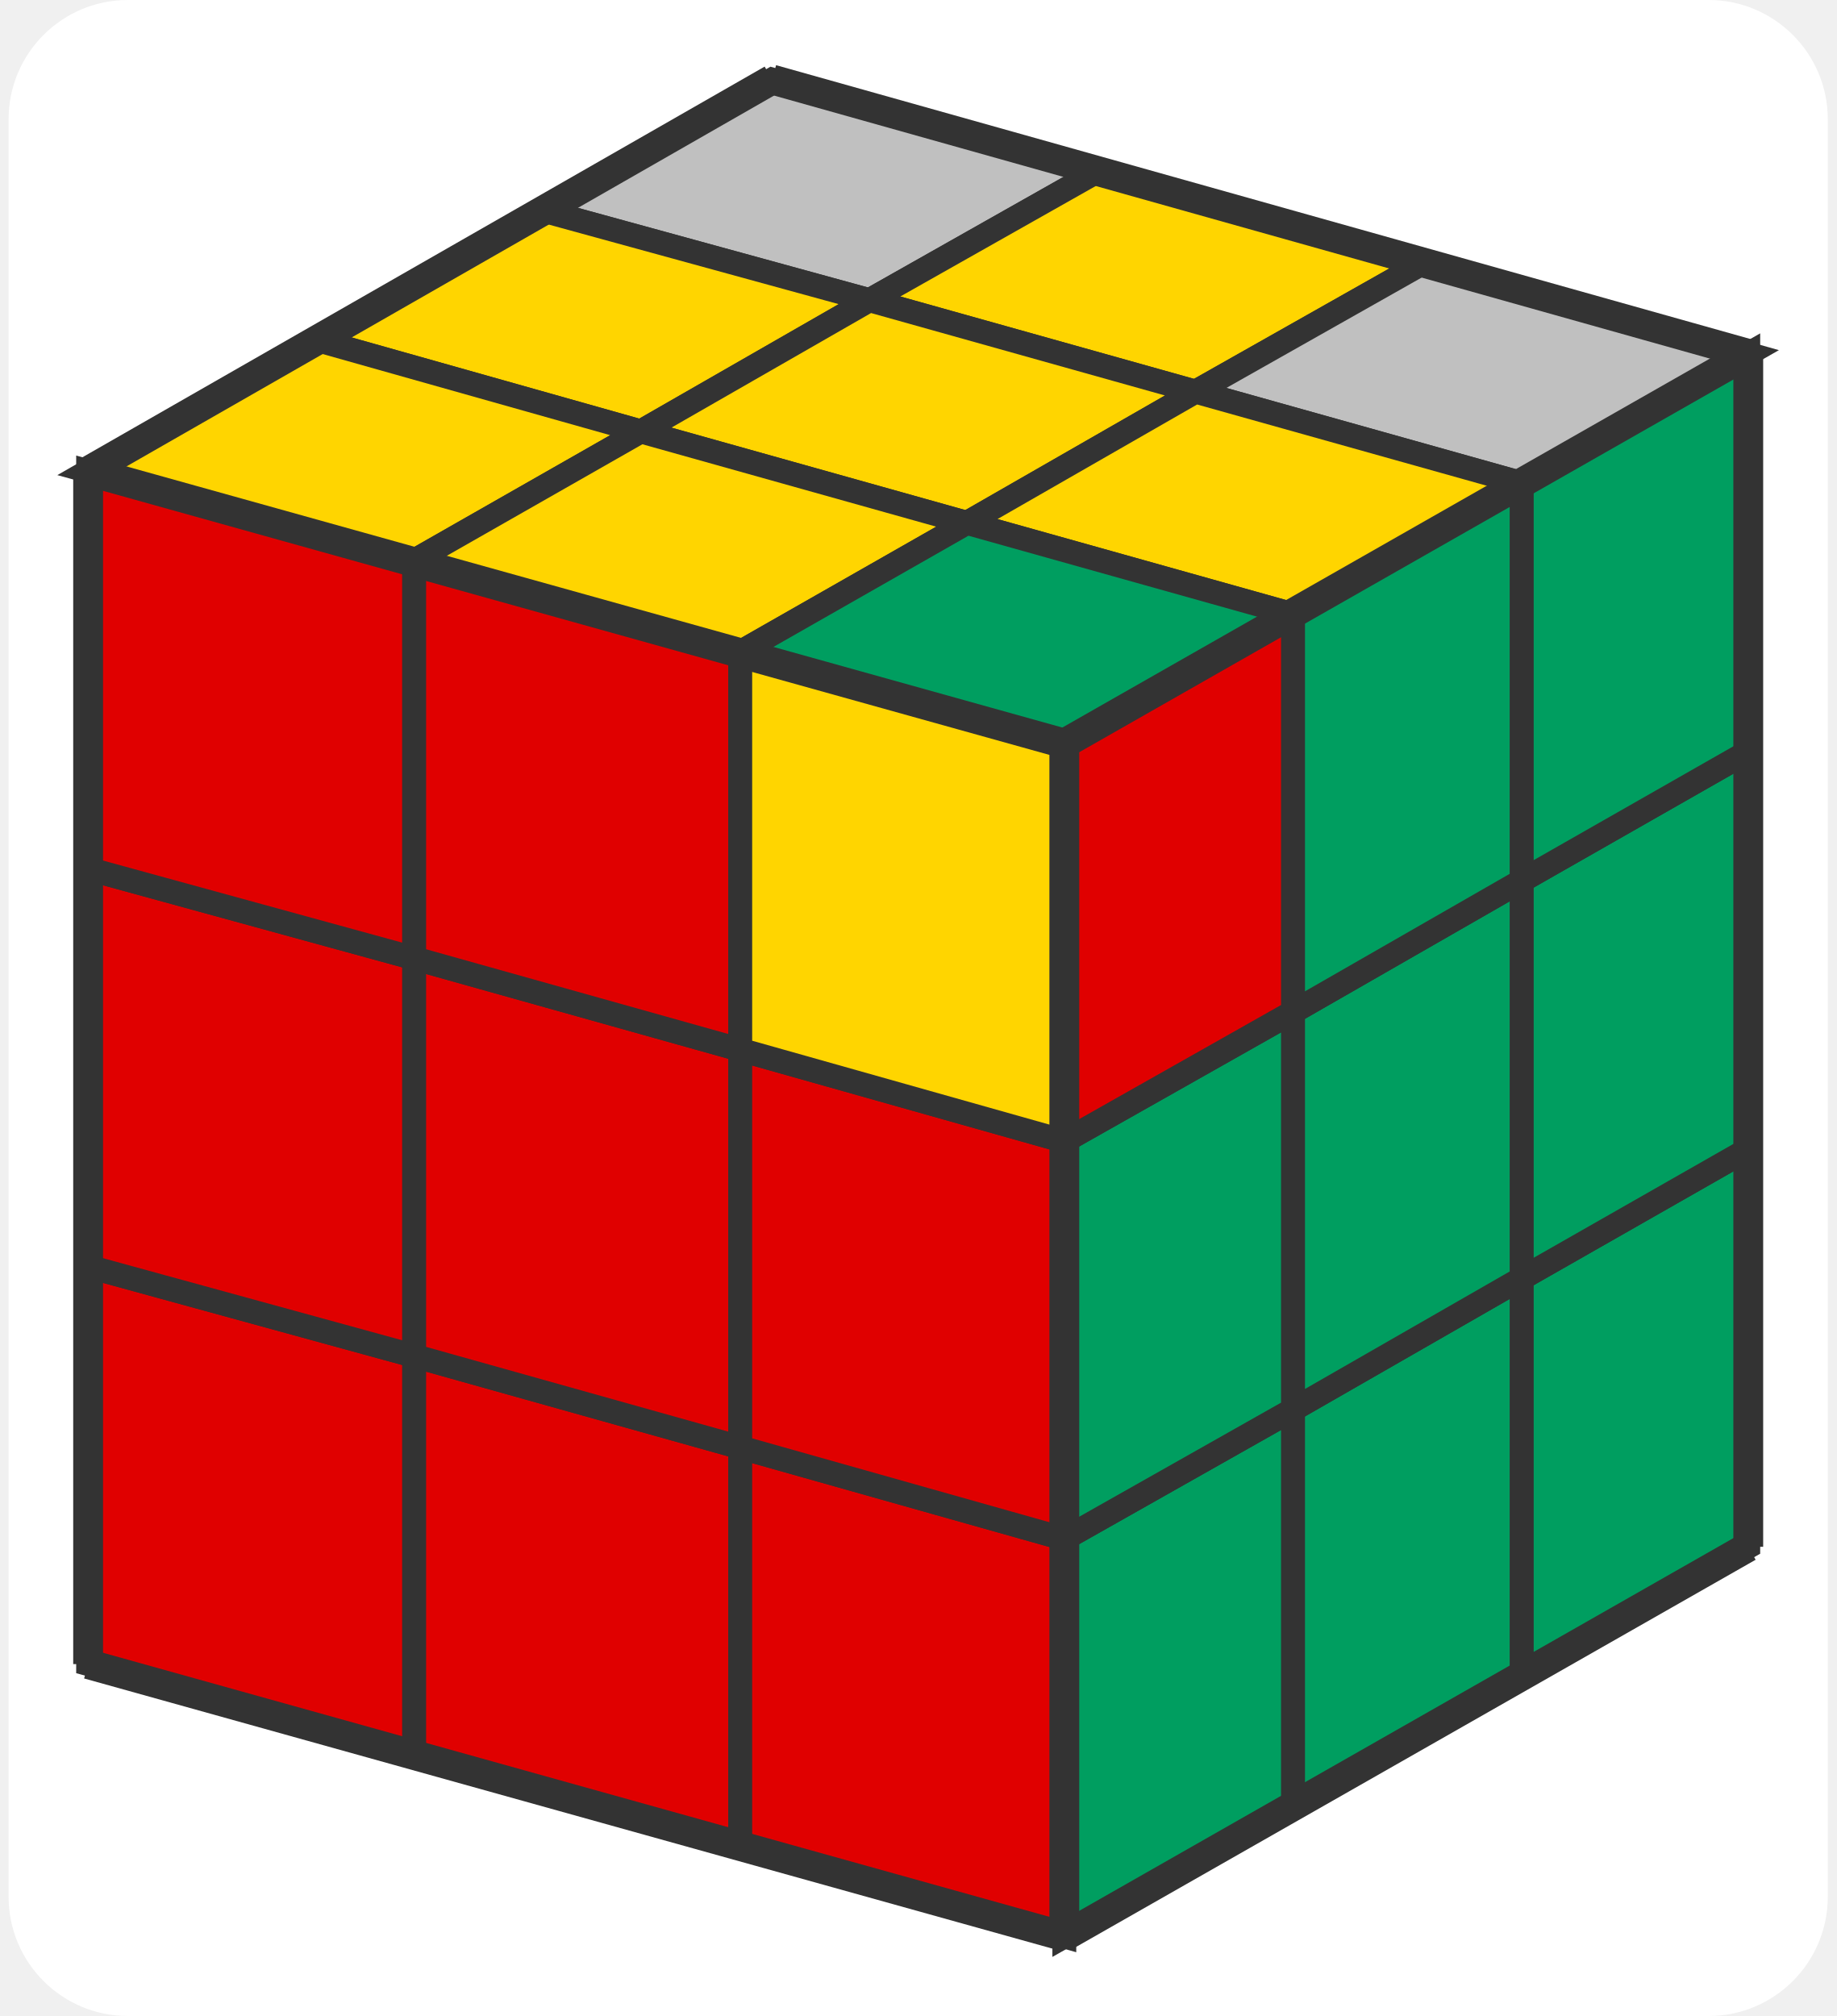
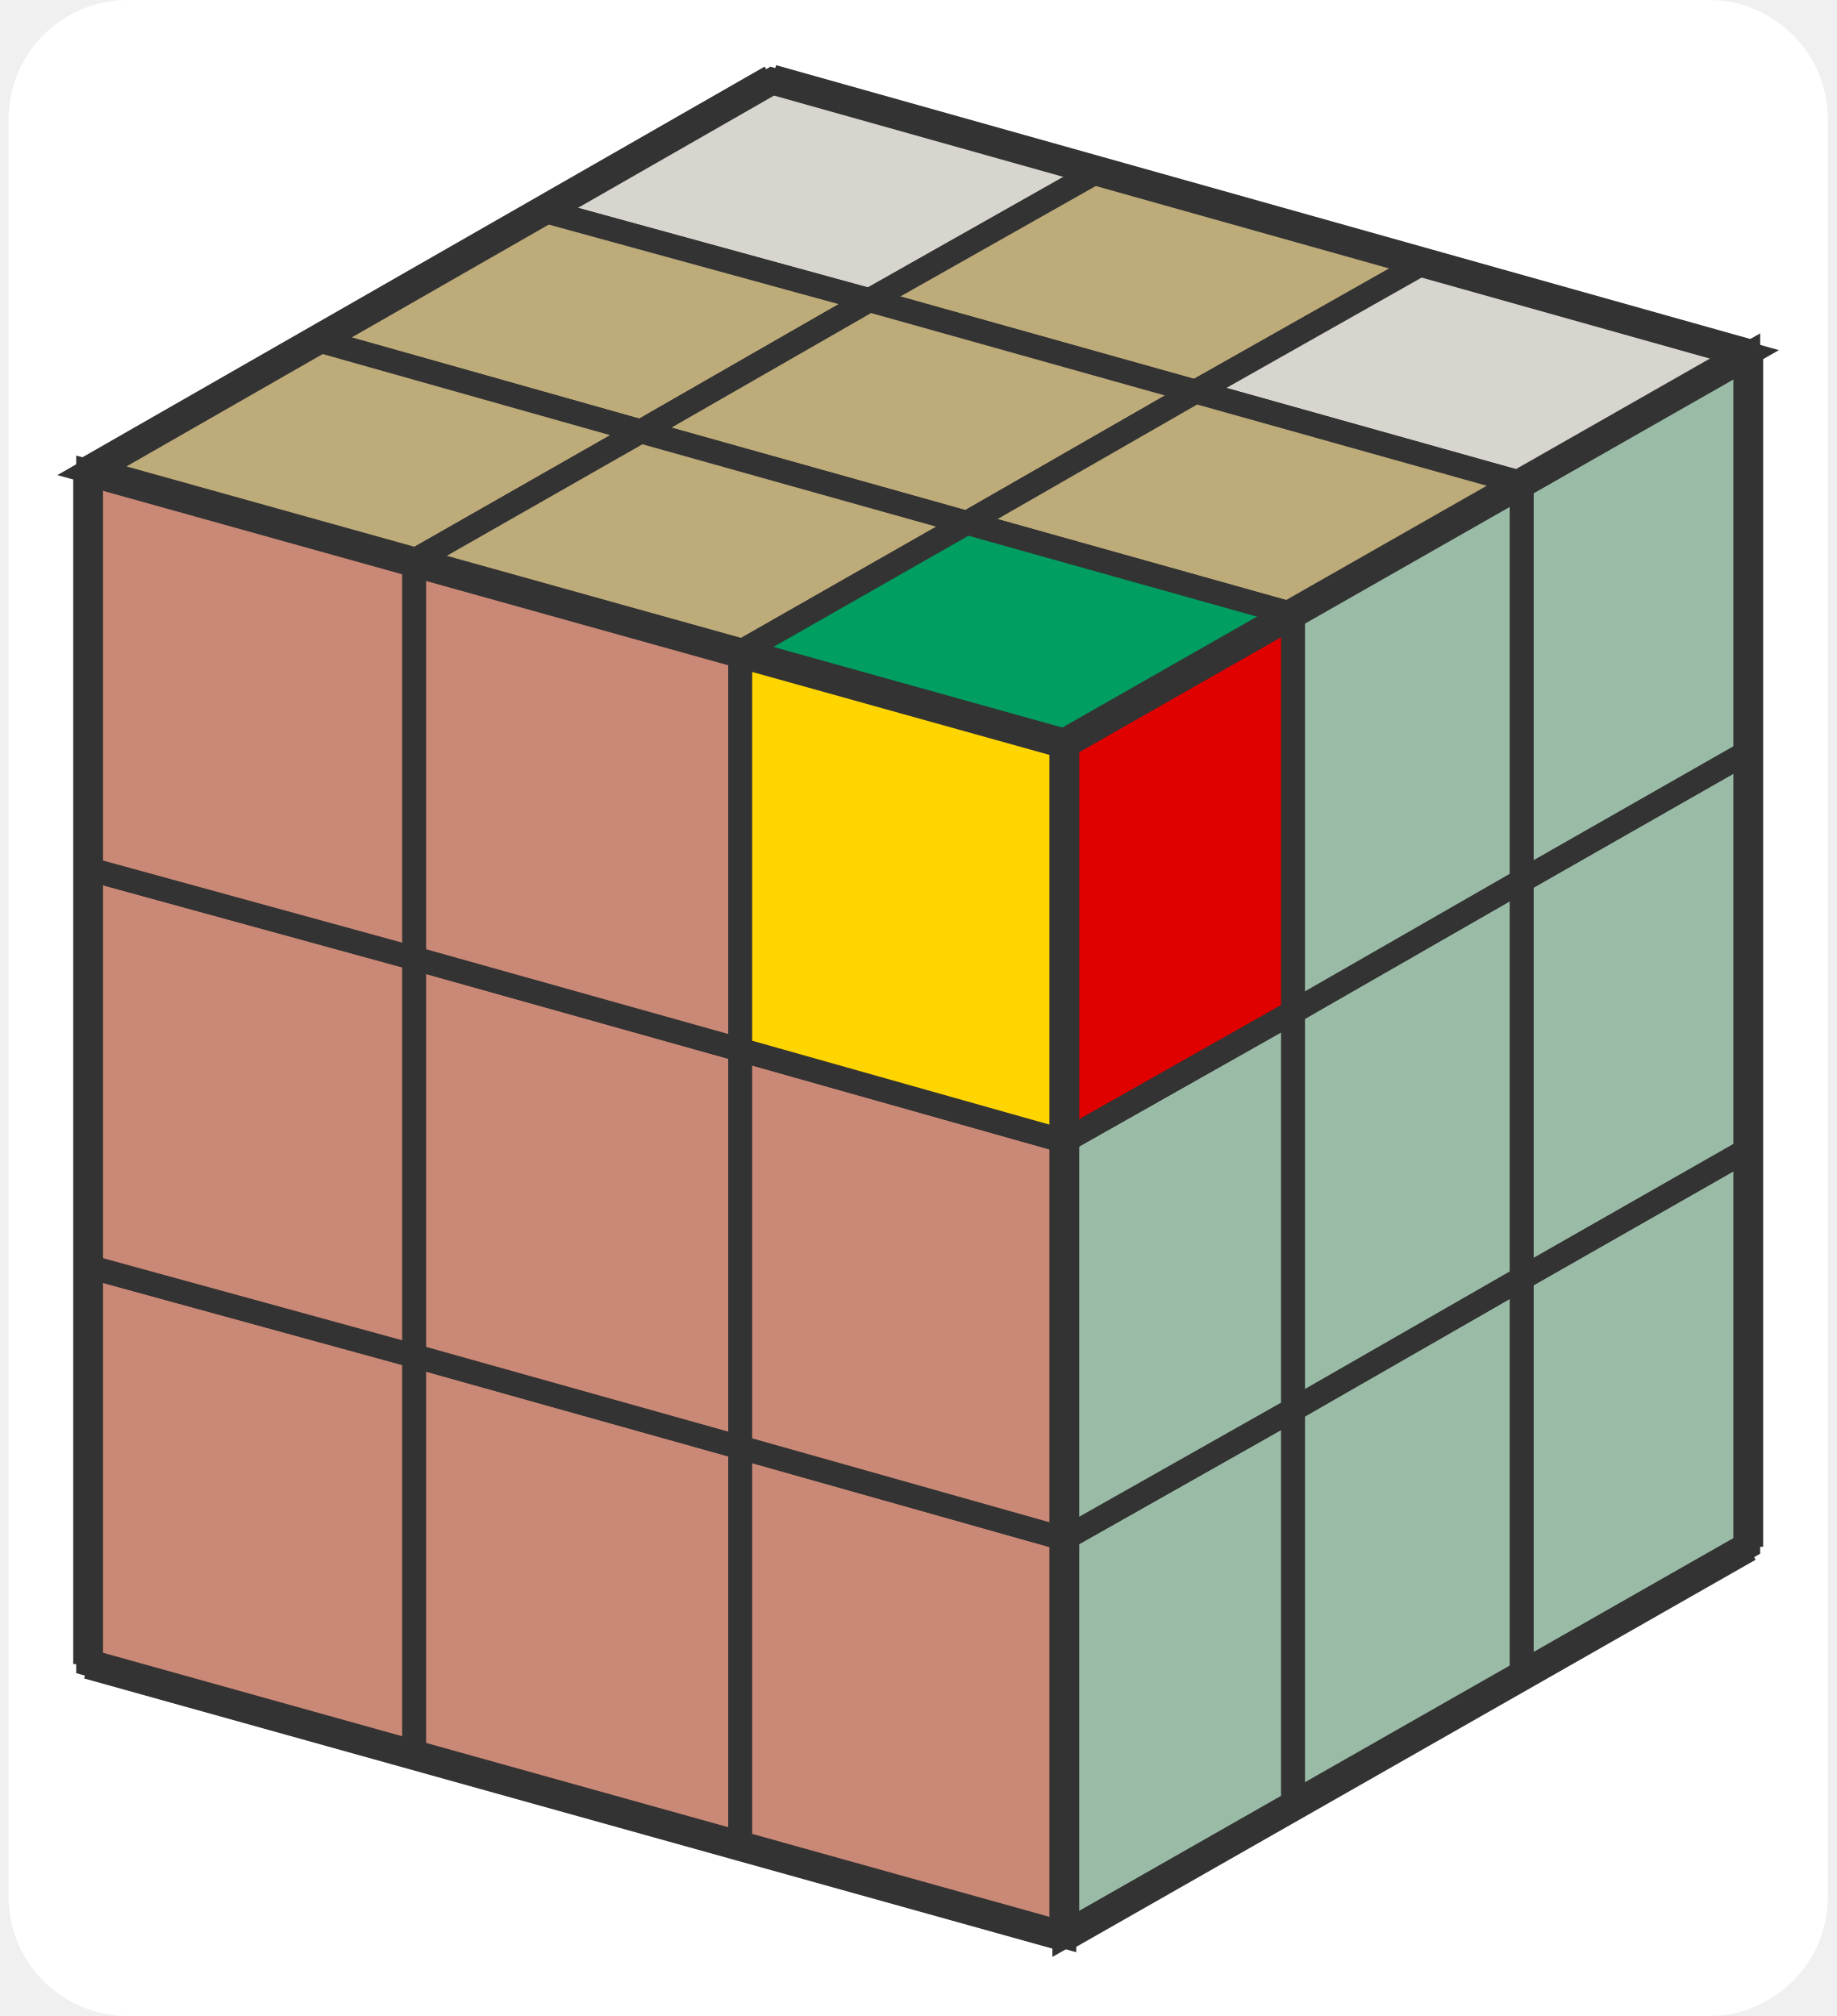
<svg xmlns="http://www.w3.org/2000/svg" baseProfile="full" height="101px" version="1.1" viewBox="39.1 20.0 91.5 101.4" width="92px">
  <defs>
    <style type="text/css">.bg{fill:#FFFFFF}.paper{fill:#FFFFFF}.ink{fill:#222222}.ink-stroke{stroke:#222222}@media (prefers-color-scheme:light){.bg{fill:none}}@media (prefers-color-scheme:dark){.bg{fill:none}.paper{fill:#161412}.ink{fill:#ECE8E1}.ink-stroke{stroke:#ECE8E1}}</style>
  </defs>
  <rect class="bg" fill="#FFFFFF" height="101.4" rx="6" ry="6" width="91.5" x="39.1" y="20.0" />
-   <polygon fill="#009E60" points="126.6,77.8 115.2,84.3 115.2,104.3 126.6,97.8" stroke="#333333" stroke-width="1.2" />
-   <polygon fill="#009E60" points="126.6,57.8 115.2,64.3 115.2,84.3 126.6,77.8" stroke="#333333" stroke-width="1.2" />
-   <polygon fill="#009E60" points="126.6,37.8 115.2,44.3 115.2,64.3 126.6,57.8" stroke="#333333" stroke-width="1.2" />
-   <polygon fill="#009E60" points="115.2,84.3 103.7,90.9 103.7,110.9 115.2,104.3" stroke="#333333" stroke-width="1.2" />
-   <polygon fill="#009E60" points="115.2,64.3 103.7,70.9 103.7,90.9 115.2,84.3" stroke="#333333" stroke-width="1.2" />
-   <polygon fill="#009E60" points="115.2,44.3 103.7,50.9 103.7,70.9 115.2,64.3" stroke="#333333" stroke-width="1.2" />
-   <polygon fill="#009E60" points="103.7,90.9 92.2,97.4 92.2,117.4 103.7,110.9" stroke="#333333" stroke-width="1.2" />
-   <polygon fill="#009E60" points="103.7,70.9 92.2,77.4 92.2,97.4 103.7,90.9" stroke="#333333" stroke-width="1.2" />
+   <polygon fill="#9ABCA6" points="126.6,77.8 115.2,84.3 115.2,104.3 126.6,97.8" stroke="#333333" stroke-width="1.2" />
+   <polygon fill="#9ABCA6" points="126.6,57.8 115.2,64.3 115.2,84.3 126.6,77.8" stroke="#333333" stroke-width="1.2" />
+   <polygon fill="#9ABCA6" points="126.6,37.8 115.2,44.3 115.2,64.3 126.6,57.8" stroke="#333333" stroke-width="1.2" />
+   <polygon fill="#9ABCA6" points="115.2,84.3 103.7,90.9 103.7,110.9 115.2,104.3" stroke="#333333" stroke-width="1.2" />
+   <polygon fill="#9ABCA6" points="115.2,64.3 103.7,70.9 103.7,90.9 115.2,84.3" stroke="#333333" stroke-width="1.2" />
+   <polygon fill="#9ABCA6" points="115.2,44.3 103.7,50.9 103.7,70.9 115.2,64.3" stroke="#333333" stroke-width="1.2" />
+   <polygon fill="#9ABCA6" points="103.7,90.9 92.2,97.4 92.2,117.4 103.7,110.9" stroke="#333333" stroke-width="1.2" />
+   <polygon fill="#9ABCA6" points="103.7,70.9 92.2,77.4 92.2,97.4 103.7,90.9" stroke="#333333" stroke-width="1.2" />
  <polygon fill="#E00000" points="103.7,50.9 92.2,57.4 92.2,77.4 103.7,70.9" stroke="#333333" stroke-width="1.2" />
-   <polygon fill="#E00000" points="43.1,83.7 59.5,88.2 59.5,108.2 43.1,103.7" stroke="#333333" stroke-width="1.2" />
-   <polygon fill="#E00000" points="43.1,63.7 59.5,68.2 59.5,88.2 43.1,83.7" stroke="#333333" stroke-width="1.2" />
-   <polygon fill="#E00000" points="43.1,43.7 59.5,48.2 59.5,68.2 43.1,63.7" stroke="#333333" stroke-width="1.2" />
-   <polygon fill="#E00000" points="59.5,88.2 75.9,92.8 75.9,112.8 59.5,108.2" stroke="#333333" stroke-width="1.2" />
-   <polygon fill="#E00000" points="59.5,68.2 75.9,72.8 75.9,92.8 59.5,88.2" stroke="#333333" stroke-width="1.2" />
-   <polygon fill="#E00000" points="59.5,48.2 75.9,52.8 75.9,72.8 59.5,68.2" stroke="#333333" stroke-width="1.2" />
-   <polygon fill="#E00000" points="75.9,92.8 92.2,97.4 92.2,117.4 75.9,112.8" stroke="#333333" stroke-width="1.2" />
-   <polygon fill="#E00000" points="75.9,72.8 92.2,77.4 92.2,97.4 75.9,92.8" stroke="#333333" stroke-width="1.2" />
+   <polygon fill="#CA8876" points="43.1,83.7 59.5,88.2 59.5,108.2 43.1,103.7" stroke="#333333" stroke-width="1.2" />
+   <polygon fill="#CA8876" points="43.1,63.7 59.5,68.2 59.5,88.2 43.1,83.7" stroke="#333333" stroke-width="1.2" />
+   <polygon fill="#CA8876" points="43.1,43.7 59.5,48.2 59.5,68.2 43.1,63.7" stroke="#333333" stroke-width="1.2" />
+   <polygon fill="#CA8876" points="59.5,88.2 75.9,92.8 75.9,112.8 59.5,108.2" stroke="#333333" stroke-width="1.2" />
+   <polygon fill="#CA8876" points="59.5,68.2 75.9,72.8 75.9,92.8 59.5,88.2" stroke="#333333" stroke-width="1.2" />
+   <polygon fill="#CA8876" points="59.5,48.2 75.9,52.8 75.9,72.8 59.5,68.2" stroke="#333333" stroke-width="1.2" />
+   <polygon fill="#CA8876" points="75.9,92.8 92.2,97.4 92.2,117.4 75.9,112.8" stroke="#333333" stroke-width="1.2" />
+   <polygon fill="#CA8876" points="75.9,72.8 92.2,77.4 92.2,97.4 75.9,92.8" stroke="#333333" stroke-width="1.2" />
  <polygon fill="#FFD500" points="75.9,52.8 92.2,57.4 92.2,77.4 75.9,72.8" stroke="#333333" stroke-width="1.2" />
-   <polygon fill="#C0C0C0" points="77.5,24.0 93.9,28.6 82.4,35.1 66.0,30.6" stroke="#333333" stroke-width="1.2" />
-   <polygon fill="#FFD500" points="66.0,30.6 82.4,35.1 70.9,41.7 54.6,37.1" stroke="#333333" stroke-width="1.2" />
-   <polygon fill="#FFD500" points="54.6,37.1 70.9,41.7 59.5,48.2 43.1,43.7" stroke="#333333" stroke-width="1.2" />
-   <polygon fill="#FFD500" points="93.9,28.6 110.3,33.2 98.8,39.7 82.4,35.1" stroke="#333333" stroke-width="1.2" />
-   <polygon fill="#FFD500" points="82.4,35.1 98.8,39.7 87.3,46.3 70.9,41.7" stroke="#333333" stroke-width="1.2" />
-   <polygon fill="#FFD500" points="70.9,41.7 87.3,46.3 75.9,52.8 59.5,48.2" stroke="#333333" stroke-width="1.2" />
-   <polygon fill="#C0C0C0" points="110.3,33.2 126.6,37.8 115.2,44.3 98.8,39.7" stroke="#333333" stroke-width="1.2" />
-   <polygon fill="#FFD500" points="98.8,39.7 115.2,44.3 103.7,50.9 87.3,46.3" stroke="#333333" stroke-width="1.2" />
+   <polygon fill="#D8D5CF" points="77.5,24.0 93.9,28.6 82.4,35.1 66.0,30.6" stroke="#333333" stroke-width="1.2" />
+   <polygon fill="#BEAB7A" points="66.0,30.6 82.4,35.1 70.9,41.7 54.6,37.1" stroke="#333333" stroke-width="1.2" />
+   <polygon fill="#BEAB7A" points="54.6,37.1 70.9,41.7 59.5,48.2 43.1,43.7" stroke="#333333" stroke-width="1.2" />
+   <polygon fill="#BEAB7A" points="93.9,28.6 110.3,33.2 98.8,39.7 82.4,35.1" stroke="#333333" stroke-width="1.2" />
+   <polygon fill="#BEAB7A" points="82.4,35.1 98.8,39.7 87.3,46.3 70.9,41.7" stroke="#333333" stroke-width="1.2" />
+   <polygon fill="#BEAB7A" points="70.9,41.7 87.3,46.3 75.9,52.8 59.5,48.2" stroke="#333333" stroke-width="1.2" />
+   <polygon fill="#D8D5CF" points="110.3,33.2 126.6,37.8 115.2,44.3 98.8,39.7" stroke="#333333" stroke-width="1.2" />
+   <polygon fill="#BEAB7A" points="98.8,39.7 115.2,44.3 103.7,50.9 87.3,46.3" stroke="#333333" stroke-width="1.2" />
  <polygon fill="#009E60" points="87.3,46.3 103.7,50.9 92.2,57.4 75.9,52.8" stroke="#333333" stroke-width="1.2" />
  <line stroke="#333333" stroke-width="1.5" x1="77.5" x2="126.6" y1="24.0" y2="37.8" />
  <line stroke="#333333" stroke-width="1.5" x1="126.6" x2="126.6" y1="37.8" y2="97.8" />
  <line stroke="#333333" stroke-width="1.5" x1="126.6" x2="92.2" y1="97.8" y2="117.4" />
  <line stroke="#333333" stroke-width="1.5" x1="92.2" x2="43.1" y1="117.4" y2="103.7" />
  <line stroke="#333333" stroke-width="1.5" x1="43.1" x2="43.1" y1="103.7" y2="43.7" />
  <line stroke="#333333" stroke-width="1.5" x1="43.1" x2="77.5" y1="43.7" y2="24.0" />
  <line stroke="#333333" stroke-width="1.5" x1="92.2" x2="43.1" y1="57.4" y2="43.7" />
  <line stroke="#333333" stroke-width="1.5" x1="92.2" x2="126.6" y1="57.4" y2="37.8" />
  <line stroke="#333333" stroke-width="1.5" x1="92.2" x2="92.2" y1="57.4" y2="117.4" />
</svg>
